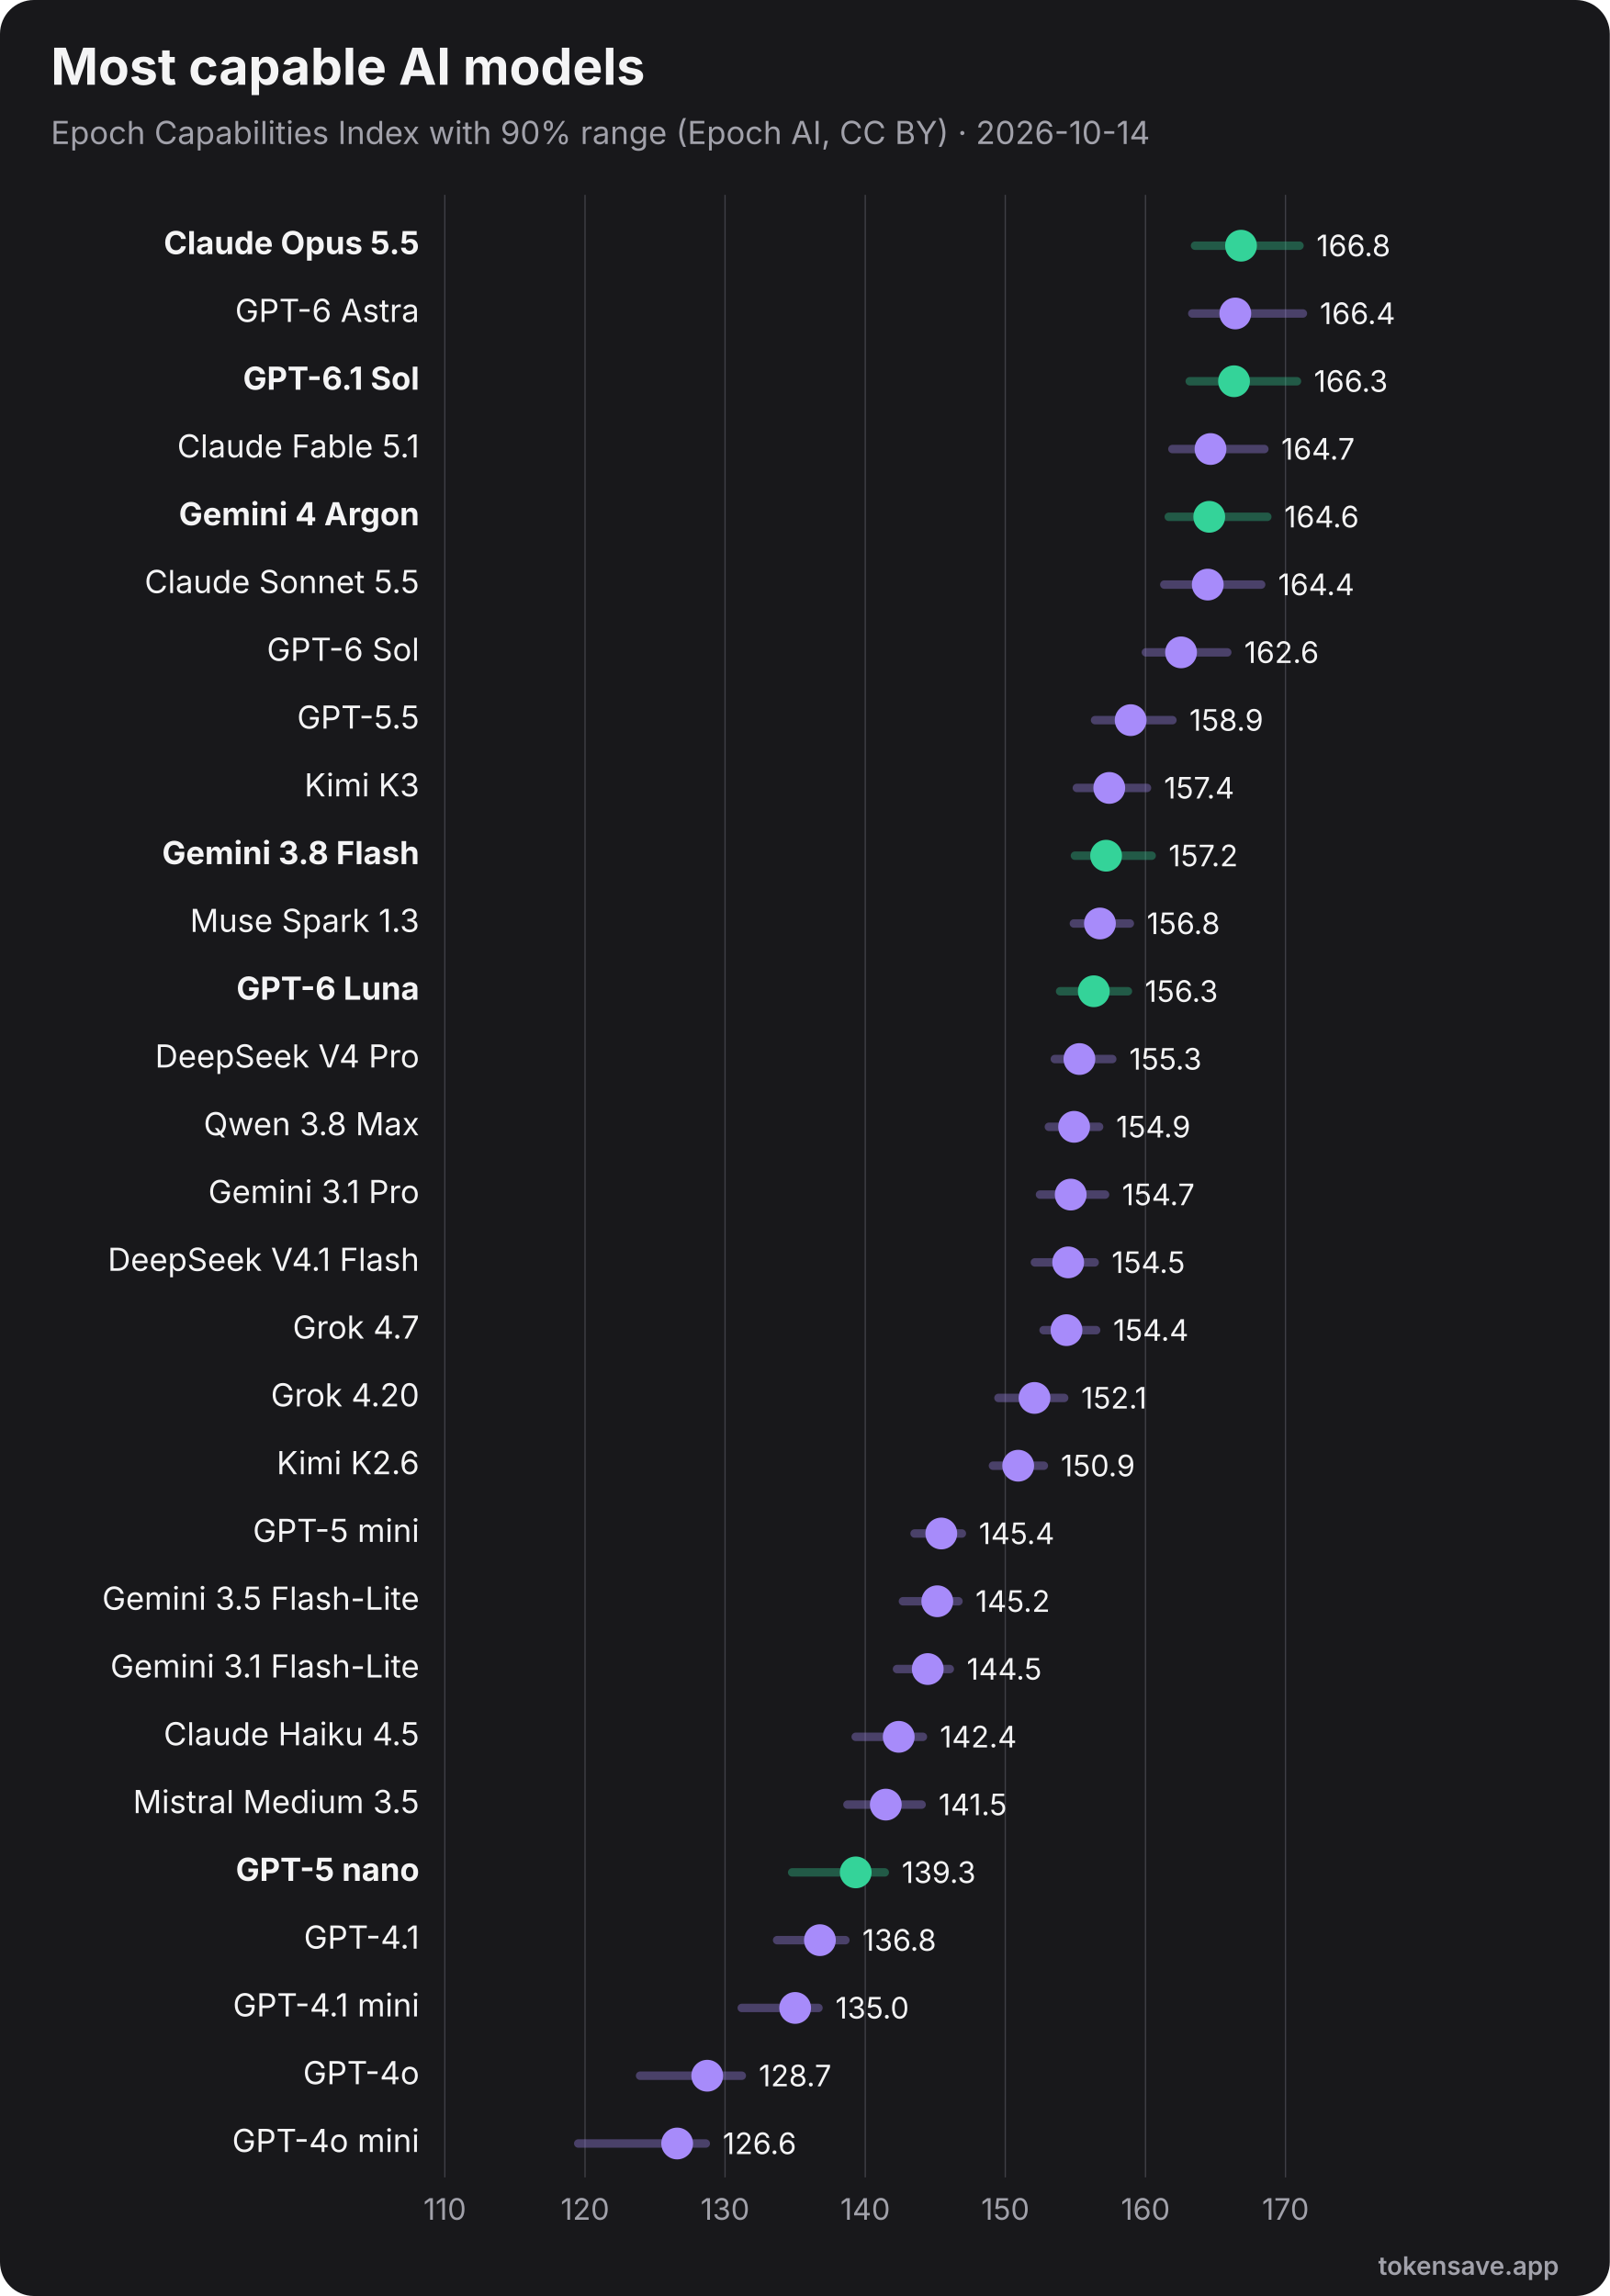
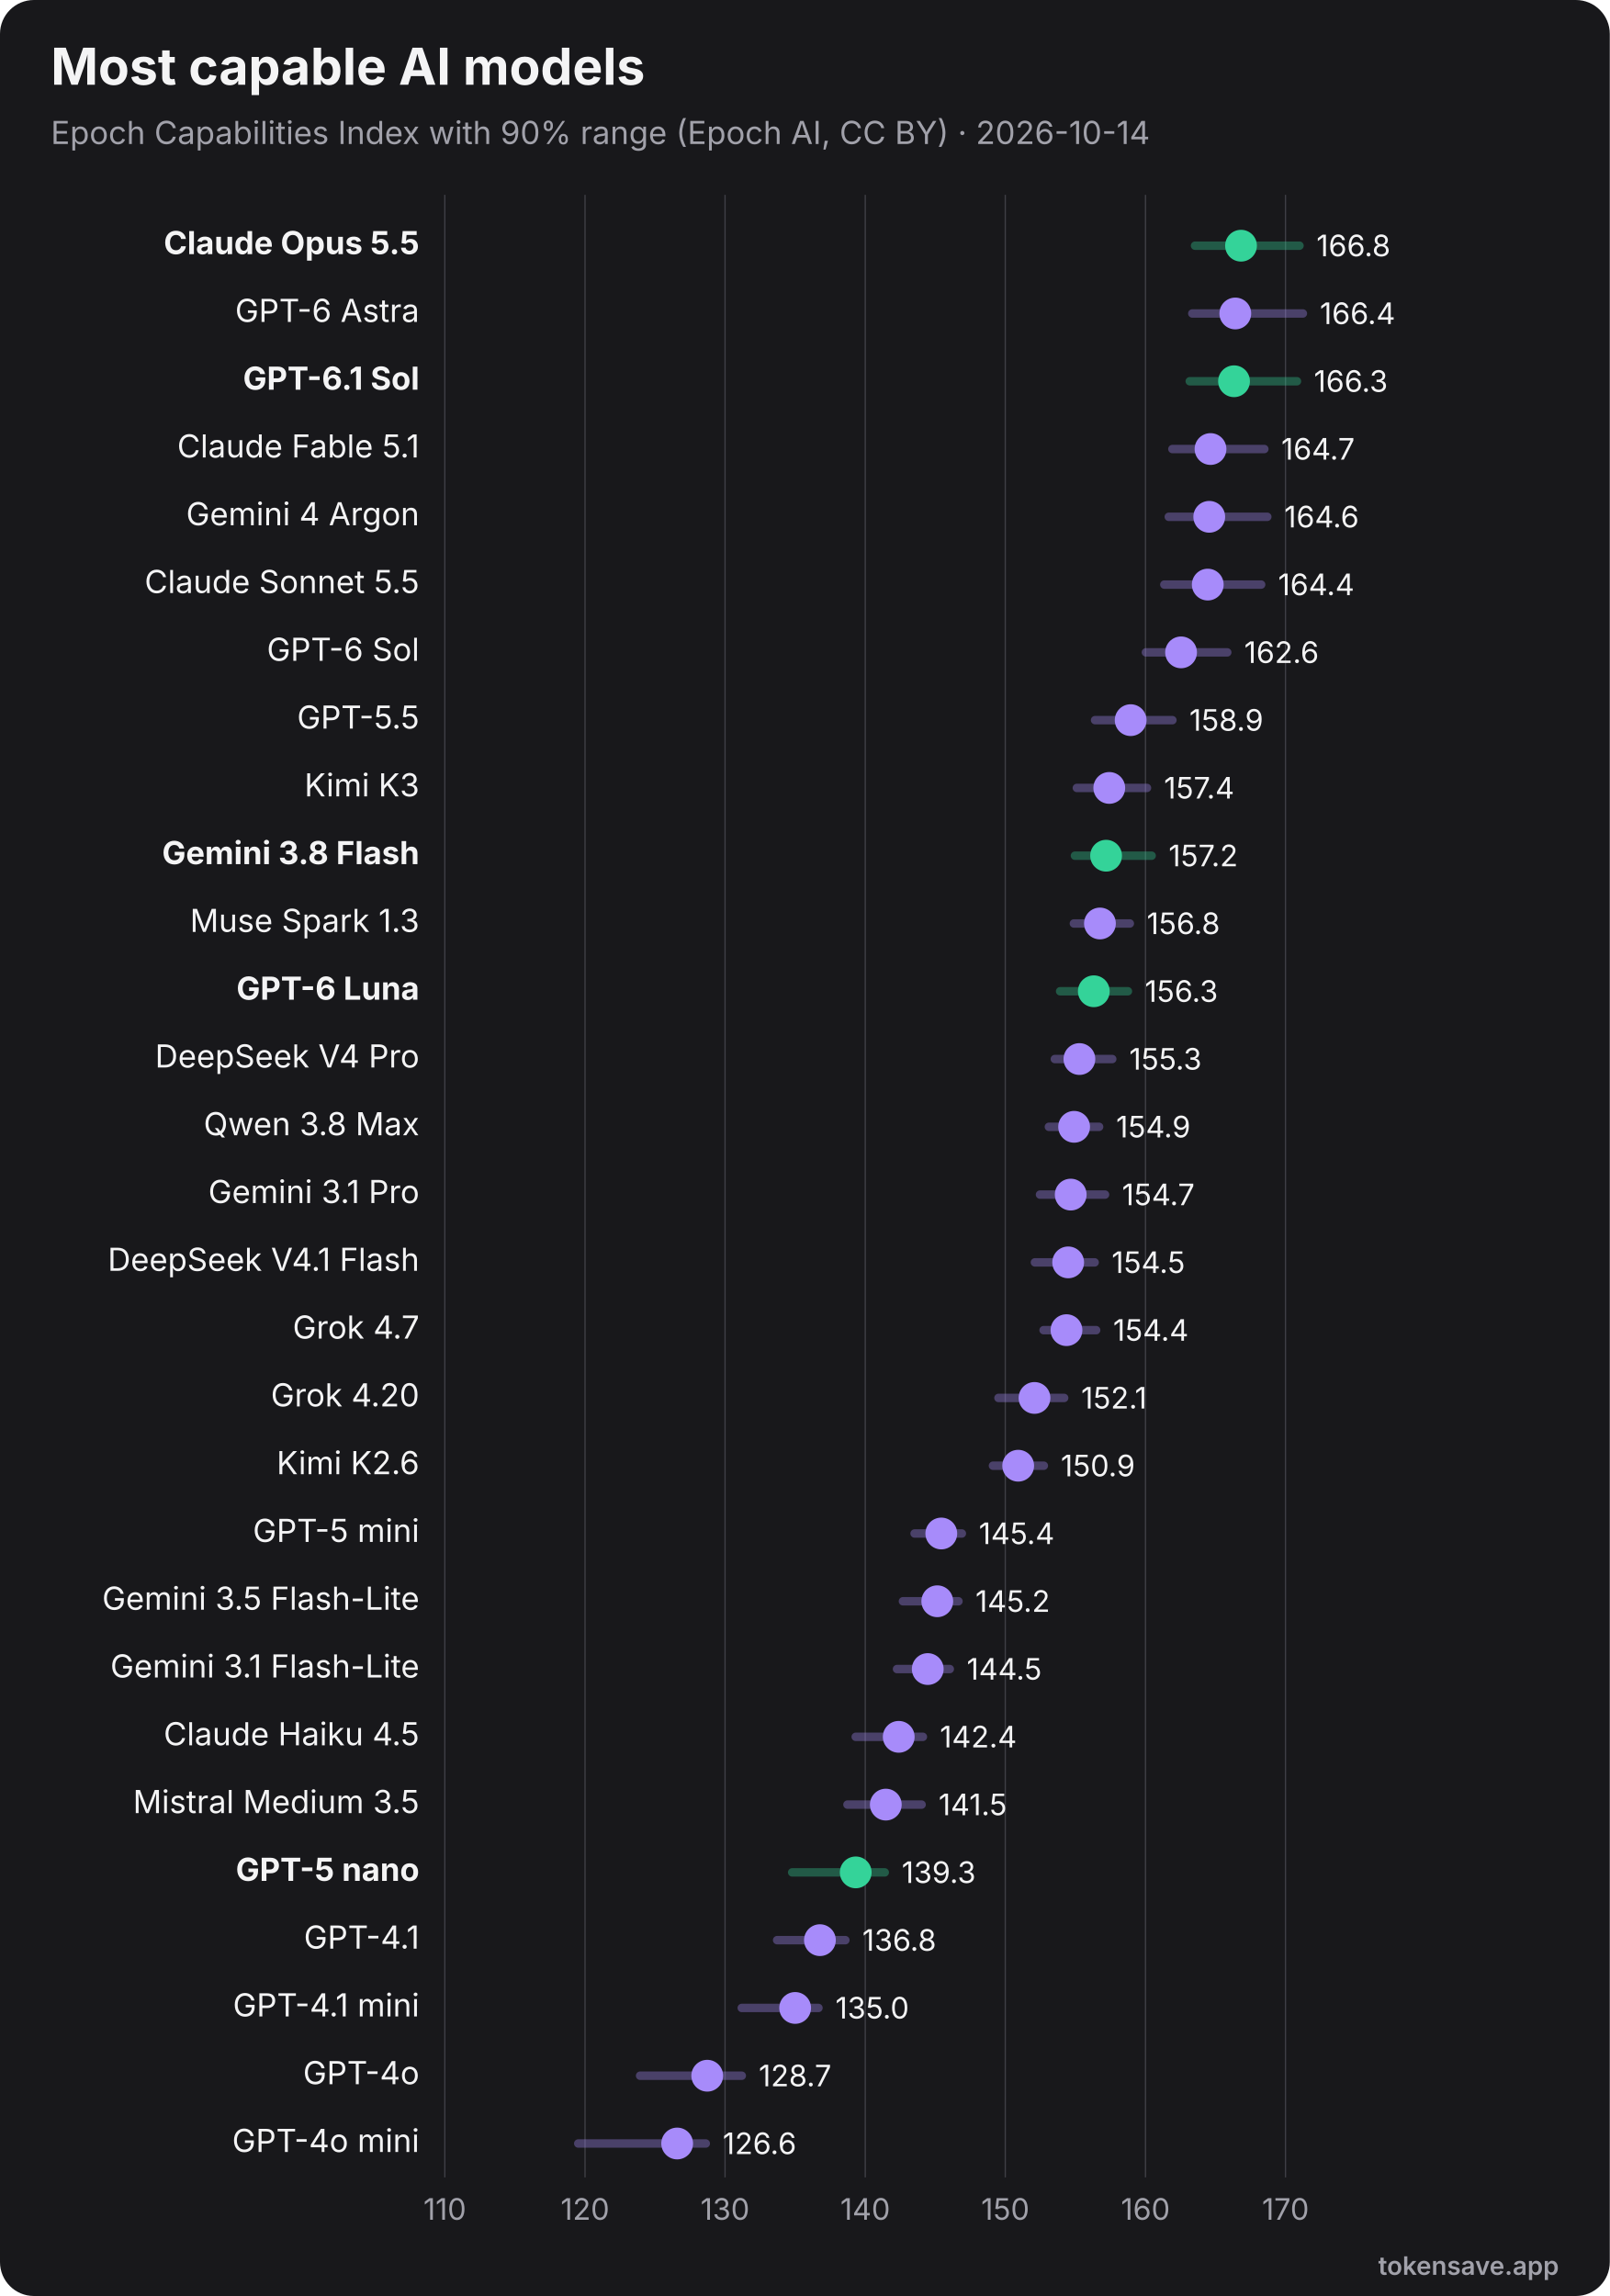
<svg xmlns="http://www.w3.org/2000/svg" viewBox="0 0 760 1084" width="760" height="1084" role="img" font-family="Inter, 'Segoe UI', Helvetica, Arial, sans-serif">
  <rect width="760" height="1084" rx="16" fill="#18181b" />
  <text x="24" y="40" font-size="24" font-weight="700" fill="#f4f4f5">Most capable AI models</text>
  <text x="24" y="68" font-size="15" fill="#a1a1aa">Epoch Capabilities Index with 90% range (Epoch AI, CC BY) · 2026-10-14</text>
  <line x1="210.0" y1="92" x2="210.0" y2="1028" stroke="#3f3f46" stroke-width="0.6" />
  <text x="210.0" y="1048" text-anchor="middle" font-size="14" fill="#a1a1aa">110</text>
  <line x1="276.2" y1="92" x2="276.2" y2="1028" stroke="#3f3f46" stroke-width="0.6" />
  <text x="276.2" y="1048" text-anchor="middle" font-size="14" fill="#a1a1aa">120</text>
  <line x1="342.3" y1="92" x2="342.3" y2="1028" stroke="#3f3f46" stroke-width="0.6" />
  <text x="342.3" y="1048" text-anchor="middle" font-size="14" fill="#a1a1aa">130</text>
  <line x1="408.5" y1="92" x2="408.5" y2="1028" stroke="#3f3f46" stroke-width="0.6" />
  <text x="408.5" y="1048" text-anchor="middle" font-size="14" fill="#a1a1aa">140</text>
  <line x1="474.6" y1="92" x2="474.6" y2="1028" stroke="#3f3f46" stroke-width="0.6" />
  <text x="474.6" y="1048" text-anchor="middle" font-size="14" fill="#a1a1aa">150</text>
  <line x1="540.8" y1="92" x2="540.8" y2="1028" stroke="#3f3f46" stroke-width="0.6" />
  <text x="540.8" y="1048" text-anchor="middle" font-size="14" fill="#a1a1aa">160</text>
  <line x1="606.9" y1="92" x2="606.9" y2="1028" stroke="#3f3f46" stroke-width="0.6" />
  <text x="606.9" y="1048" text-anchor="middle" font-size="14" fill="#a1a1aa">170</text>
  <text x="198" y="120.0" text-anchor="end" font-size="15" font-weight="700" fill="#f4f4f5">Claude Opus 5.5</text>
  <line x1="564.2" y1="116.0" x2="613.5" y2="116.0" stroke="#34d399" stroke-width="4" opacity="0.35" stroke-linecap="round" />
  <circle cx="585.9" cy="116.0" r="7.5" fill="#34d399" />
  <text x="621.5" y="121.0" font-size="14" fill="#f4f4f5">166.8</text>
  <text x="198" y="152.0" text-anchor="end" font-size="15" font-weight="400" fill="#f4f4f5">GPT-6 Astra</text>
  <line x1="562.9" y1="148.0" x2="615.1" y2="148.0" stroke="#a78bfa" stroke-width="4" opacity="0.35" stroke-linecap="round" />
  <circle cx="583.2" cy="148.0" r="7.5" fill="#a78bfa" />
  <text x="623.1" y="153.0" font-size="14" fill="#f4f4f5">166.4</text>
  <text x="198" y="184.0" text-anchor="end" font-size="15" font-weight="700" fill="#f4f4f5">GPT-6.1 Sol</text>
  <line x1="561.7" y1="180.0" x2="612.3" y2="180.0" stroke="#34d399" stroke-width="4" opacity="0.35" stroke-linecap="round" />
  <circle cx="582.6" cy="180.0" r="7.5" fill="#34d399" />
  <text x="620.3" y="185.0" font-size="14" fill="#f4f4f5">166.3</text>
  <text x="198" y="216.0" text-anchor="end" font-size="15" font-weight="400" fill="#f4f4f5">Claude Fable 5.1</text>
  <line x1="553.5" y1="212.0" x2="596.9" y2="212.0" stroke="#a78bfa" stroke-width="4" opacity="0.35" stroke-linecap="round" />
  <circle cx="571.5" cy="212.0" r="7.5" fill="#a78bfa" />
  <text x="604.9" y="217.0" font-size="14" fill="#f4f4f5">164.7</text>
-   <text x="198" y="248.0" text-anchor="end" font-size="15" font-weight="700" fill="#f4f4f5">Gemini 4 Argon</text>
-   <line x1="551.8" y1="244.0" x2="598.3" y2="244.0" stroke="#34d399" stroke-width="4" opacity="0.35" stroke-linecap="round" />
-   <circle cx="570.9" cy="244.0" r="7.5" fill="#34d399" />
+   <text x="198" y="248.0" text-anchor="end" font-size="15" font-weight="400" fill="#f4f4f5">Gemini 4 Argon</text>
+   <line x1="551.8" y1="244.0" x2="598.3" y2="244.0" stroke="#a78bfa" stroke-width="4" opacity="0.35" stroke-linecap="round" />
+   <circle cx="570.9" cy="244.0" r="7.5" fill="#a78bfa" />
  <text x="606.3" y="249.0" font-size="14" fill="#f4f4f5">164.6</text>
  <text x="198" y="280.0" text-anchor="end" font-size="15" font-weight="400" fill="#f4f4f5">Claude Sonnet 5.5</text>
  <line x1="549.7" y1="276.0" x2="595.4" y2="276.0" stroke="#a78bfa" stroke-width="4" opacity="0.35" stroke-linecap="round" />
  <circle cx="570.2" cy="276.0" r="7.5" fill="#a78bfa" />
  <text x="603.4" y="281.0" font-size="14" fill="#f4f4f5">164.4</text>
  <text x="198" y="312.0" text-anchor="end" font-size="15" font-weight="400" fill="#f4f4f5">GPT-6 Sol</text>
  <line x1="541.0" y1="308.0" x2="579.4" y2="308.0" stroke="#a78bfa" stroke-width="4" opacity="0.35" stroke-linecap="round" />
  <circle cx="557.6" cy="308.0" r="7.5" fill="#a78bfa" />
  <text x="587.4" y="313.0" font-size="14" fill="#f4f4f5">162.6</text>
  <text x="198" y="344.0" text-anchor="end" font-size="15" font-weight="400" fill="#f4f4f5">GPT-5.5</text>
  <line x1="517.0" y1="340.0" x2="553.5" y2="340.0" stroke="#a78bfa" stroke-width="4" opacity="0.35" stroke-linecap="round" />
  <circle cx="533.8" cy="340.0" r="7.5" fill="#a78bfa" />
  <text x="561.5" y="345.0" font-size="14" fill="#f4f4f5">158.9</text>
  <text x="198" y="376.0" text-anchor="end" font-size="15" font-weight="400" fill="#f4f4f5">Kimi K3</text>
  <line x1="508.4" y1="372.0" x2="541.5" y2="372.0" stroke="#a78bfa" stroke-width="4" opacity="0.35" stroke-linecap="round" />
  <circle cx="523.7" cy="372.0" r="7.5" fill="#a78bfa" />
  <text x="549.5" y="377.0" font-size="14" fill="#f4f4f5">157.4</text>
  <text x="198" y="408.0" text-anchor="end" font-size="15" font-weight="700" fill="#f4f4f5">Gemini 3.8 Flash</text>
  <line x1="507.5" y1="404.0" x2="543.7" y2="404.0" stroke="#34d399" stroke-width="4" opacity="0.35" stroke-linecap="round" />
  <circle cx="522.2" cy="404.0" r="7.5" fill="#34d399" />
  <text x="551.7" y="409.0" font-size="14" fill="#f4f4f5">157.2</text>
  <text x="198" y="440.0" text-anchor="end" font-size="15" font-weight="400" fill="#f4f4f5">Muse Spark 1.3</text>
  <line x1="507.0" y1="436.0" x2="533.4" y2="436.0" stroke="#a78bfa" stroke-width="4" opacity="0.35" stroke-linecap="round" />
  <circle cx="519.3" cy="436.0" r="7.5" fill="#a78bfa" />
  <text x="541.4" y="441.0" font-size="14" fill="#f4f4f5">156.8</text>
  <text x="198" y="472.0" text-anchor="end" font-size="15" font-weight="700" fill="#f4f4f5">GPT-6 Luna</text>
  <line x1="500.5" y1="468.0" x2="532.5" y2="468.0" stroke="#34d399" stroke-width="4" opacity="0.35" stroke-linecap="round" />
  <circle cx="516.4" cy="468.0" r="7.5" fill="#34d399" />
  <text x="540.5" y="473.0" font-size="14" fill="#f4f4f5">156.3</text>
  <text x="198" y="504.0" text-anchor="end" font-size="15" font-weight="400" fill="#f4f4f5">DeepSeek V4 Pro</text>
  <line x1="498.0" y1="500.0" x2="525.1" y2="500.0" stroke="#a78bfa" stroke-width="4" opacity="0.35" stroke-linecap="round" />
  <circle cx="509.6" cy="500.0" r="7.5" fill="#a78bfa" />
  <text x="533.1" y="505.0" font-size="14" fill="#f4f4f5">155.3</text>
  <text x="198" y="536.0" text-anchor="end" font-size="15" font-weight="400" fill="#f4f4f5">Qwen 3.8 Max</text>
  <line x1="495.2" y1="532.0" x2="518.9" y2="532.0" stroke="#a78bfa" stroke-width="4" opacity="0.35" stroke-linecap="round" />
  <circle cx="507.1" cy="532.0" r="7.5" fill="#a78bfa" />
  <text x="526.9" y="537.0" font-size="14" fill="#f4f4f5">154.9</text>
  <text x="198" y="568.0" text-anchor="end" font-size="15" font-weight="400" fill="#f4f4f5">Gemini 3.1 Pro</text>
  <line x1="491.0" y1="564.0" x2="521.7" y2="564.0" stroke="#a78bfa" stroke-width="4" opacity="0.35" stroke-linecap="round" />
  <circle cx="505.5" cy="564.0" r="7.5" fill="#a78bfa" />
  <text x="529.7" y="569.0" font-size="14" fill="#f4f4f5">154.7</text>
  <text x="198" y="600.0" text-anchor="end" font-size="15" font-weight="400" fill="#f4f4f5">DeepSeek V4.1 Flash</text>
  <line x1="488.6" y1="596.0" x2="516.8" y2="596.0" stroke="#a78bfa" stroke-width="4" opacity="0.35" stroke-linecap="round" />
  <circle cx="504.3" cy="596.0" r="7.5" fill="#a78bfa" />
  <text x="524.8" y="601.0" font-size="14" fill="#f4f4f5">154.5</text>
  <text x="198" y="632.0" text-anchor="end" font-size="15" font-weight="400" fill="#f4f4f5">Grok 4.7</text>
  <line x1="492.7" y1="628.0" x2="517.5" y2="628.0" stroke="#a78bfa" stroke-width="4" opacity="0.35" stroke-linecap="round" />
  <circle cx="503.5" cy="628.0" r="7.5" fill="#a78bfa" />
  <text x="525.5" y="633.0" font-size="14" fill="#f4f4f5">154.4</text>
  <text x="198" y="664.0" text-anchor="end" font-size="15" font-weight="400" fill="#f4f4f5">Grok 4.20</text>
  <line x1="471.4" y1="660.0" x2="502.4" y2="660.0" stroke="#a78bfa" stroke-width="4" opacity="0.35" stroke-linecap="round" />
  <circle cx="488.4" cy="660.0" r="7.5" fill="#a78bfa" />
  <text x="510.4" y="665.0" font-size="14" fill="#f4f4f5">152.1</text>
  <text x="198" y="696.0" text-anchor="end" font-size="15" font-weight="400" fill="#f4f4f5">Kimi K2.6</text>
  <line x1="468.8" y1="692.0" x2="492.8" y2="692.0" stroke="#a78bfa" stroke-width="4" opacity="0.35" stroke-linecap="round" />
  <circle cx="480.7" cy="692.0" r="7.5" fill="#a78bfa" />
  <text x="500.8" y="697.0" font-size="14" fill="#f4f4f5">150.9</text>
  <text x="198" y="728.0" text-anchor="end" font-size="15" font-weight="400" fill="#f4f4f5">GPT-5 mini</text>
  <line x1="431.8" y1="724.0" x2="454.1" y2="724.0" stroke="#a78bfa" stroke-width="4" opacity="0.35" stroke-linecap="round" />
  <circle cx="444.4" cy="724.0" r="7.5" fill="#a78bfa" />
  <text x="462.1" y="729.0" font-size="14" fill="#f4f4f5">145.4</text>
  <text x="198" y="760.0" text-anchor="end" font-size="15" font-weight="400" fill="#f4f4f5">Gemini 3.5 Flash-Lite</text>
  <line x1="426.3" y1="756.0" x2="452.5" y2="756.0" stroke="#a78bfa" stroke-width="4" opacity="0.35" stroke-linecap="round" />
  <circle cx="442.5" cy="756.0" r="7.5" fill="#a78bfa" />
  <text x="460.5" y="761.0" font-size="14" fill="#f4f4f5">145.2</text>
  <text x="198" y="792.0" text-anchor="end" font-size="15" font-weight="400" fill="#f4f4f5">Gemini 3.1 Flash-Lite</text>
  <line x1="423.5" y1="788.0" x2="448.4" y2="788.0" stroke="#a78bfa" stroke-width="4" opacity="0.35" stroke-linecap="round" />
  <circle cx="438.0" cy="788.0" r="7.5" fill="#a78bfa" />
  <text x="456.4" y="793.0" font-size="14" fill="#f4f4f5">144.5</text>
  <text x="198" y="824.0" text-anchor="end" font-size="15" font-weight="400" fill="#f4f4f5">Claude Haiku 4.5</text>
  <line x1="404.0" y1="820.0" x2="435.7" y2="820.0" stroke="#a78bfa" stroke-width="4" opacity="0.35" stroke-linecap="round" />
  <circle cx="424.3" cy="820.0" r="7.5" fill="#a78bfa" />
  <text x="443.7" y="825.0" font-size="14" fill="#f4f4f5">142.4</text>
  <text x="198" y="856.0" text-anchor="end" font-size="15" font-weight="400" fill="#f4f4f5">Mistral Medium 3.5</text>
  <line x1="400.1" y1="852.0" x2="435.1" y2="852.0" stroke="#a78bfa" stroke-width="4" opacity="0.35" stroke-linecap="round" />
  <circle cx="418.2" cy="852.0" r="7.5" fill="#a78bfa" />
  <text x="443.1" y="857.0" font-size="14" fill="#f4f4f5">141.5</text>
  <text x="198" y="888.0" text-anchor="end" font-size="15" font-weight="700" fill="#f4f4f5">GPT-5 nano</text>
  <line x1="374.0" y1="884.0" x2="417.7" y2="884.0" stroke="#34d399" stroke-width="4" opacity="0.35" stroke-linecap="round" />
  <circle cx="404.0" cy="884.0" r="7.5" fill="#34d399" />
  <text x="425.7" y="889.0" font-size="14" fill="#f4f4f5">139.3</text>
  <text x="198" y="920.0" text-anchor="end" font-size="15" font-weight="400" fill="#f4f4f5">GPT-4.1</text>
  <line x1="366.9" y1="916.0" x2="399.1" y2="916.0" stroke="#a78bfa" stroke-width="4" opacity="0.35" stroke-linecap="round" />
  <circle cx="387.1" cy="916.0" r="7.5" fill="#a78bfa" />
  <text x="407.1" y="921.0" font-size="14" fill="#f4f4f5">136.8</text>
  <text x="198" y="952.0" text-anchor="end" font-size="15" font-weight="400" fill="#f4f4f5">GPT-4.1 mini</text>
  <line x1="350.2" y1="948.0" x2="386.4" y2="948.0" stroke="#a78bfa" stroke-width="4" opacity="0.35" stroke-linecap="round" />
  <circle cx="375.4" cy="948.0" r="7.5" fill="#a78bfa" />
  <text x="394.4" y="953.0" font-size="14" fill="#f4f4f5">135.0</text>
  <text x="198" y="984.0" text-anchor="end" font-size="15" font-weight="400" fill="#f4f4f5">GPT-4o</text>
  <line x1="302.2" y1="980.0" x2="350.2" y2="980.0" stroke="#a78bfa" stroke-width="4" opacity="0.35" stroke-linecap="round" />
  <circle cx="333.9" cy="980.0" r="7.5" fill="#a78bfa" />
  <text x="358.2" y="985.0" font-size="14" fill="#f4f4f5">128.7</text>
  <text x="198" y="1016.0" text-anchor="end" font-size="15" font-weight="400" fill="#f4f4f5">GPT-4o mini</text>
  <line x1="273.0" y1="1012.0" x2="333.2" y2="1012.0" stroke="#a78bfa" stroke-width="4" opacity="0.35" stroke-linecap="round" />
  <circle cx="319.7" cy="1012.0" r="7.5" fill="#a78bfa" />
  <text x="341.2" y="1017.0" font-size="14" fill="#f4f4f5">126.6</text>
  <text x="736" y="1074" text-anchor="end" font-size="12" font-weight="600" fill="#a1a1aa">tokensave.app</text>
</svg>
